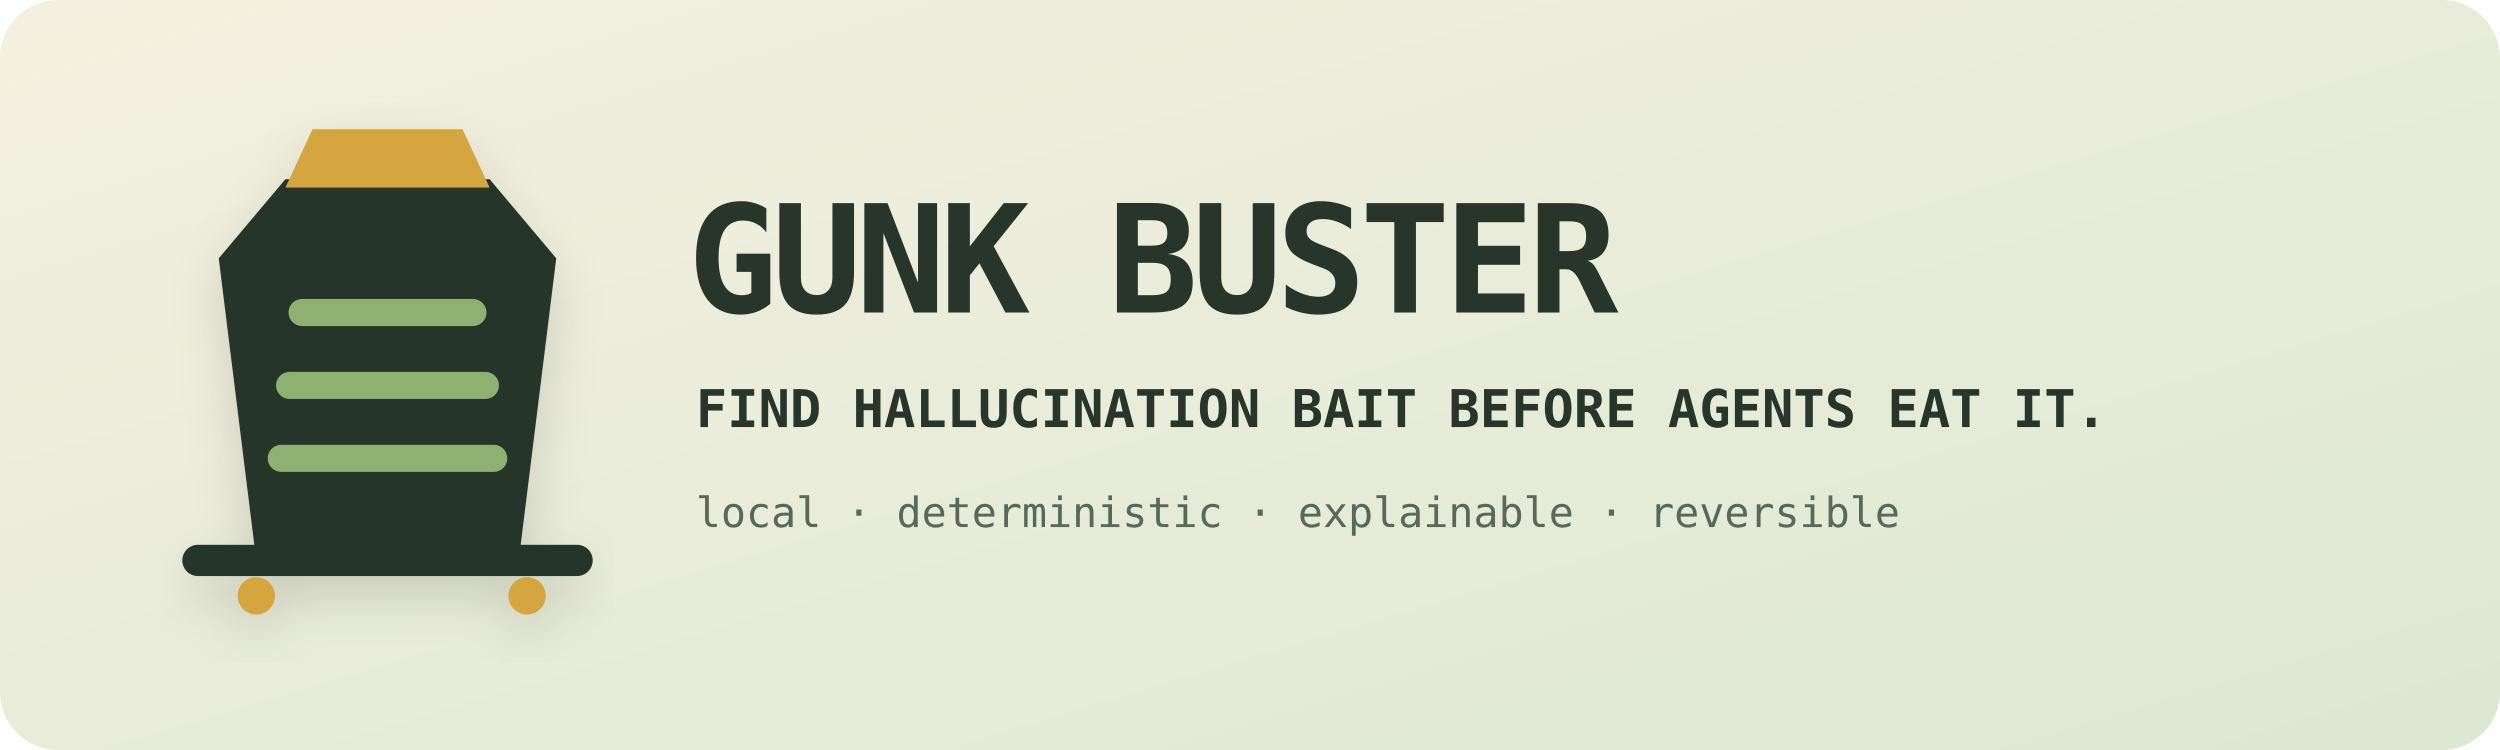
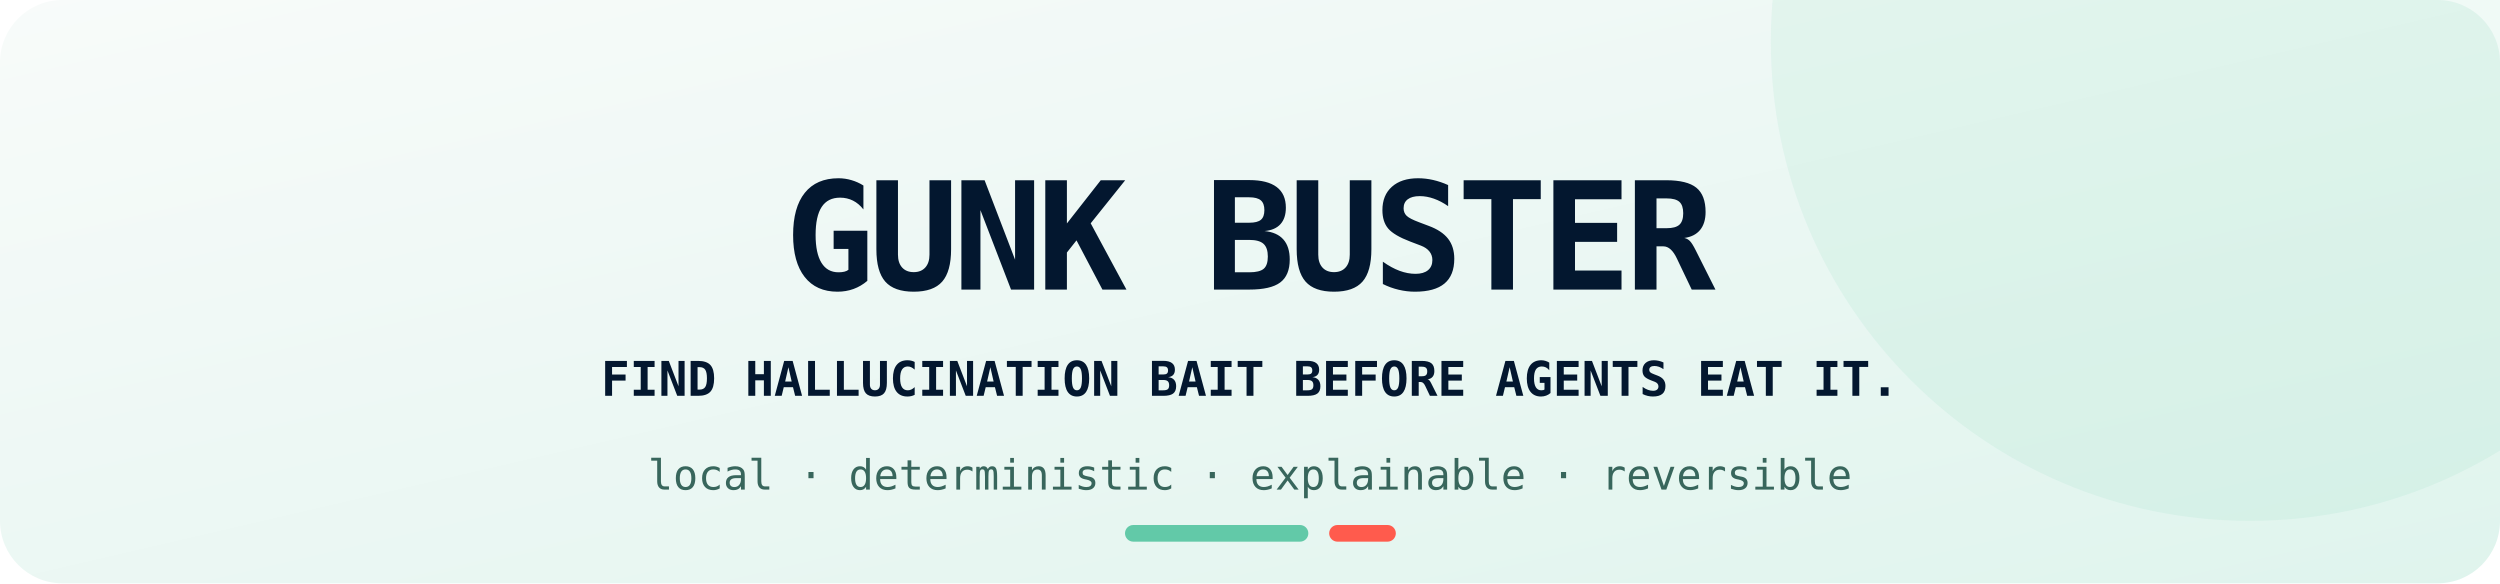
- <svg xmlns="http://www.w3.org/2000/svg" width="1200" height="360" viewBox="0 0 1200 360" role="img" aria-labelledby="title desc">
+ <svg xmlns="http://www.w3.org/2000/svg" width="1200" height="280" viewBox="0 0 1200 280" role="img" aria-labelledby="title desc">
  <defs>
    <linearGradient id="bg" x1="0" x2="1" y1="0" y2="1">
-       <stop offset="0" stop-color="#f4f0df" />
-       <stop offset="1" stop-color="#dce8d2" />
+       <stop stop-color="#f8fbfa" />
+       <stop offset="1" stop-color="#dff4ed" />
    </linearGradient>
-     <filter id="shadow">
-       <feDropShadow dx="0" dy="10" stdDeviation="12" flood-opacity=".14" />
-     </filter>
+     <linearGradient id="accent" x1="0" x2="1">
+       <stop stop-color="#62c9a8" />
+       <stop offset="1" stop-color="#3aa787" />
+     </linearGradient>
  </defs>
-   <rect width="1200" height="360" rx="28" fill="url(#bg)" />
-   <g transform="translate(75 62)" filter="url(#shadow)">
-     <path d="M62 24h98l32 38-18 145H48L30 62z" fill="#27352b" />
-     <path d="M75 0h72l13 28H62z" fill="#d5a640" />
-     <path d="M70 88h82M64 123h94M60 158h102" stroke="#8eb06f" stroke-width="13" stroke-linecap="round" />
-     <path d="M20 207h182" stroke="#27352b" stroke-width="15" stroke-linecap="round" />
-     <circle cx="48" cy="224" r="9" fill="#d5a640" />
-     <circle cx="178" cy="224" r="9" fill="#d5a640" />
+   <rect width="1200" height="280" rx="30" fill="url(#bg)" />
+   <circle cx="1080" cy="20" r="230" fill="#62c9a8" opacity=".10" />
+   <path d="M250 52h700" stroke="url(#accent)" stroke-width="7" stroke-linecap="round" opacity=".45" />
+   <g fill="#03172f" text-anchor="middle" font-family="ui-monospace, SFMono-Regular, Menlo, Consolas, monospace">
+     <text x="600" y="139" font-size="72" font-weight="850" letter-spacing="-3">GUNK BUSTER</text>
+     <text x="600" y="190" font-size="23" font-weight="700">FIND HALLUCINATION BAIT BEFORE AGENTS EAT IT.</text>
+     <text x="600" y="235" font-size="20" fill="#38665c">local · deterministic · explainable · reversible</text>
  </g>
-   <g fill="#27352b" font-family="ui-monospace, SFMono-Regular, Menlo, Consolas, monospace">
-     <text x="330" y="150" font-size="72" font-weight="800" letter-spacing="-3">GUNK BUSTER</text>
-     <text x="334" y="205" font-size="25" font-weight="600">FIND HALLUCINATION BAIT BEFORE AGENTS EAT IT.</text>
-     <text x="334" y="253" font-size="20" fill="#58685b">local · deterministic · explainable · reversible</text>
-   </g>
+   <rect x="540" y="252" width="88" height="8" rx="4" fill="#62c9a8" />
+   <rect x="638" y="252" width="32" height="8" rx="4" fill="#ff5b4d" />
</svg>
